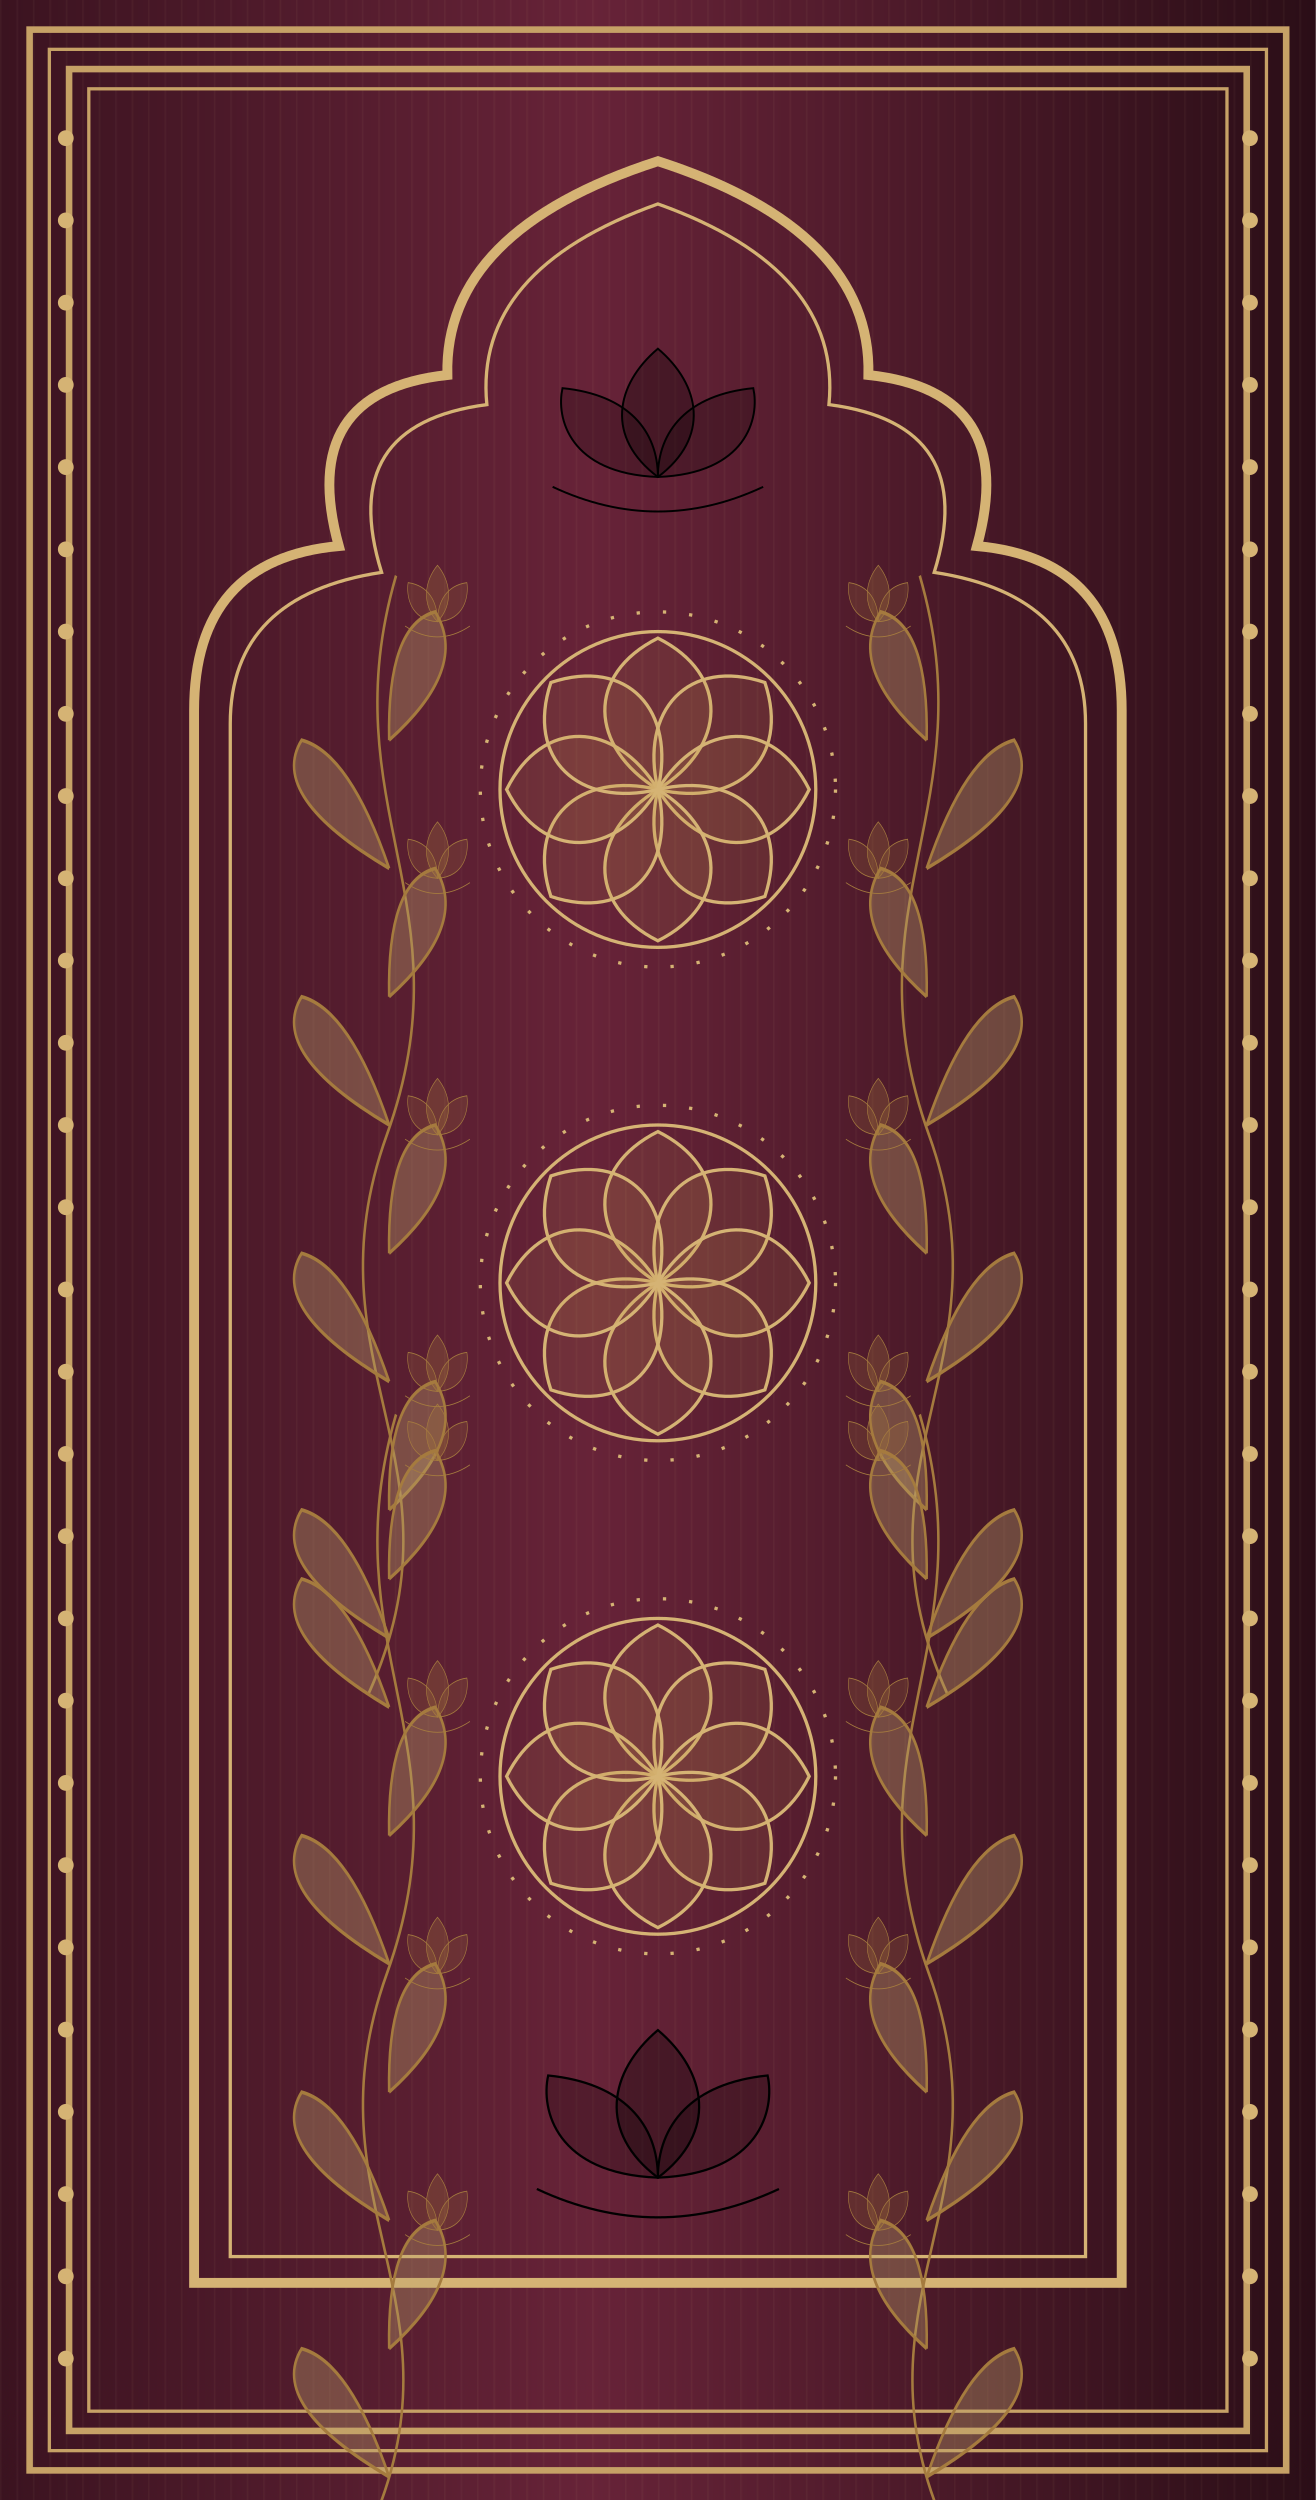
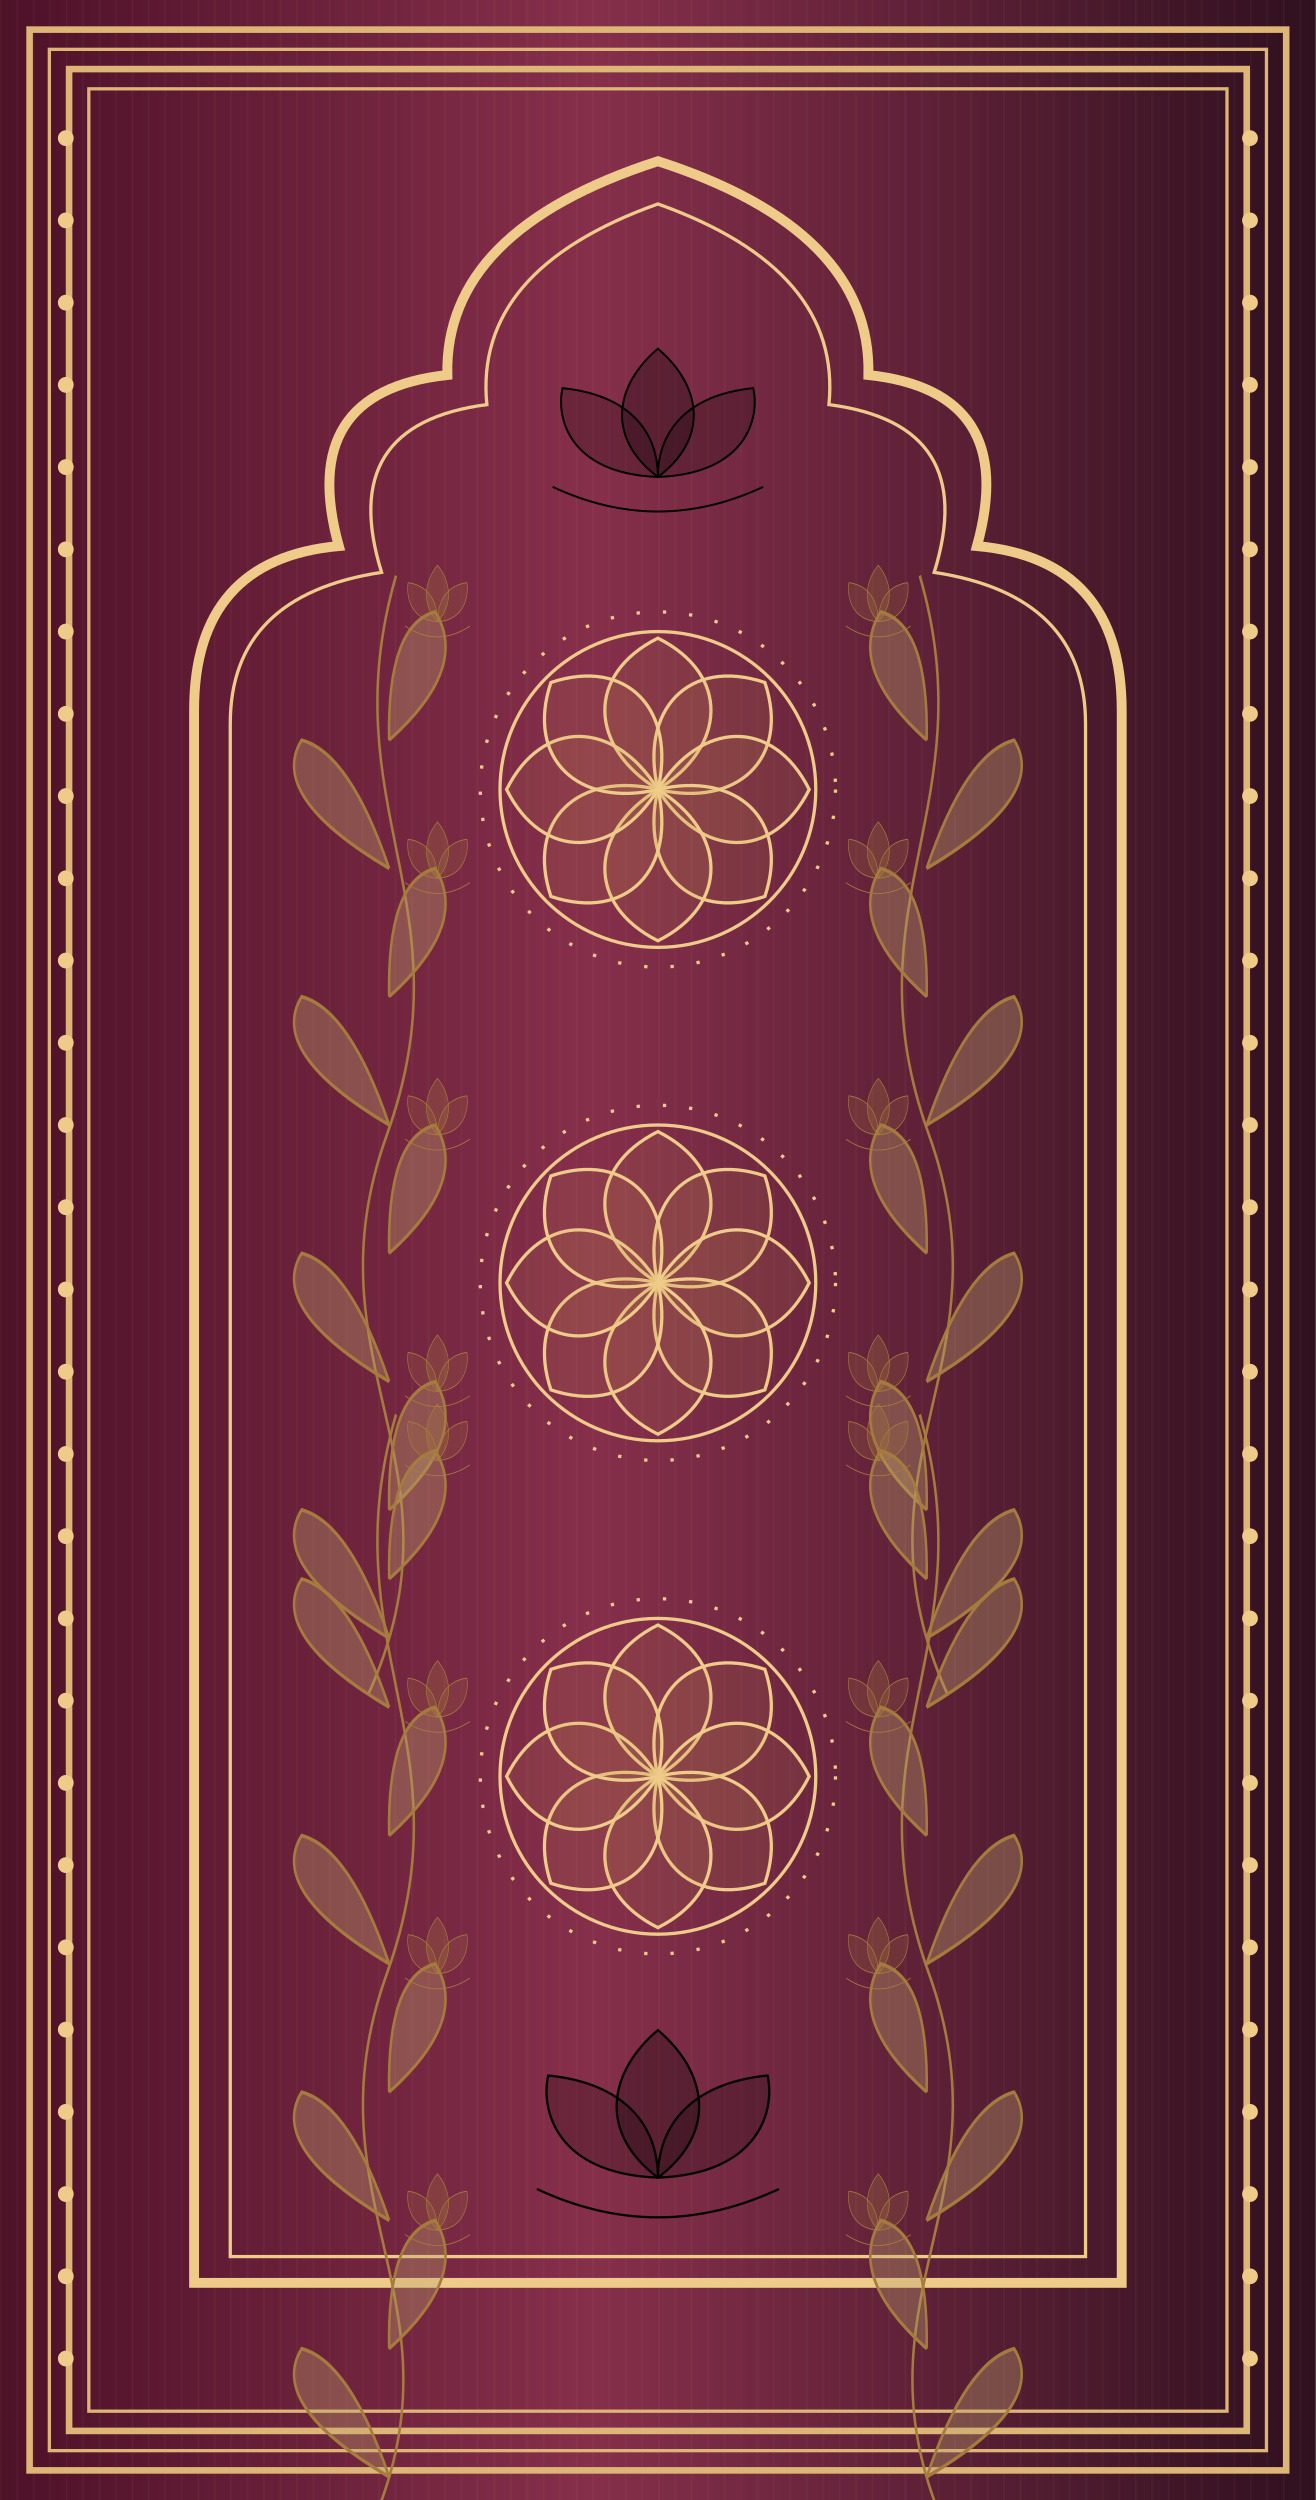
<svg xmlns="http://www.w3.org/2000/svg" viewBox="0 0 400 760" preserveAspectRatio="none">
  <defs>
    <linearGradient id="metal">
-       <stop stop-color="#3b1320" />
-       <stop offset=".45" stop-color="#672338" />
-       <stop offset="1" stop-color="#2b0e17" />
+       <stop stop-color="#4d1128" />
+       <stop offset=".45" stop-color="#862f4b" />
+       <stop offset="1" stop-color="#30101f" />
    </linearGradient>
    <pattern id="grain" width="5" height="5" patternUnits="userSpaceOnUse">
      <path d="M0 0v5" stroke="#efcb8a" opacity=".045" />
    </pattern>
  </defs>
  <rect width="400" height="760" fill="url(#metal)" />
  <rect width="400" height="760" fill="url(#grain)" />
-   <rect x="9" y="9" width="382" height="742" fill="none" stroke="#c6a166" stroke-width="2" />
-   <rect x="15" y="15" width="370" height="730" fill="none" stroke="#c6a166" stroke-width="1" />
-   <rect x="21" y="21" width="358" height="718" fill="none" stroke="#c6a166" stroke-width="2" />
-   <rect x="27" y="27" width="346" height="706" fill="none" stroke="#c6a166" stroke-width="1" />
-   <g color="#d5b374" fill="none" stroke="currentColor">
+   <rect x="9" y="9" width="382" height="742" fill="none" stroke="#ddb577" stroke-width="2" />
+   <rect x="15" y="15" width="370" height="730" fill="none" stroke="#ddb577" stroke-width="1" />
+   <rect x="21" y="21" width="358" height="718" fill="none" stroke="#ddb577" stroke-width="2" />
+   <rect x="27" y="27" width="346" height="706" fill="none" stroke="#ddb577" stroke-width="1" />
+   <g color="#efcb8a" fill="none" stroke="currentColor">
    <path d="M59 694V216Q59 170 103 166Q90 119 136 114Q135 70 200 49Q265 70 264 114Q310 119 297 166Q341 170 341 216V694Z" stroke-width="3" />
    <path d="M70 686V220Q70 181 116 174Q102 129 148 123Q144 82 200 62Q256 82 252 123Q298 129 284 174Q330 181 330 220V686Z" />
  </g>
  <g transform="translate(112 175) scale(0.7 1)" color="#a57b3e" fill="none" stroke="currentColor" stroke-width="1.1">
    <path d="M0 340C45 270-28 240 8 170S-17 70 12 0" />
    <path d="M9 50Q44 28 29 11Q8 15 9 50" fill="#bca56e" fill-opacity=".35" />
    <g transform="translate(30 14) scale(0.44)" fill="currentColor" stroke="currentColor" stroke-width=".6">
      <path d="M0 0C-16-12-13-28 0-39C13-28 16-12 0 0Z" fill-opacity=".28" />
      <path d="M0 0C-27-1-31-18-29-27C-9-25 0-14 0 0ZM0 0C27-1 31-18 29-27C9-25 0-14 0 0Z" fill-opacity=".2" />
      <path d="M-32 3Q0 18 32 3" fill="none" />
    </g>
    <path d="M9 89Q-44 67 -29 50Q-8 54 9 89" fill="#bca56e" fill-opacity=".35" />
    <path d="M9 128Q44 106 29 89Q8 93 9 128" fill="#bca56e" fill-opacity=".35" />
    <g transform="translate(30 92) scale(0.44)" fill="currentColor" stroke="currentColor" stroke-width=".6">
      <path d="M0 0C-16-12-13-28 0-39C13-28 16-12 0 0Z" fill-opacity=".28" />
      <path d="M0 0C-27-1-31-18-29-27C-9-25 0-14 0 0ZM0 0C27-1 31-18 29-27C9-25 0-14 0 0Z" fill-opacity=".2" />
      <path d="M-32 3Q0 18 32 3" fill="none" />
    </g>
    <path d="M9 167Q-44 145 -29 128Q-8 132 9 167" fill="#bca56e" fill-opacity=".35" />
    <path d="M9 206Q44 184 29 167Q8 171 9 206" fill="#bca56e" fill-opacity=".35" />
    <g transform="translate(30 170) scale(0.44)" fill="currentColor" stroke="currentColor" stroke-width=".6">
      <path d="M0 0C-16-12-13-28 0-39C13-28 16-12 0 0Z" fill-opacity=".28" />
      <path d="M0 0C-27-1-31-18-29-27C-9-25 0-14 0 0ZM0 0C27-1 31-18 29-27C9-25 0-14 0 0Z" fill-opacity=".2" />
      <path d="M-32 3Q0 18 32 3" fill="none" />
    </g>
    <path d="M9 245Q-44 223 -29 206Q-8 210 9 245" fill="#bca56e" fill-opacity=".35" />
    <path d="M9 284Q44 262 29 245Q8 249 9 284" fill="#bca56e" fill-opacity=".35" />
    <g transform="translate(30 248) scale(0.44)" fill="currentColor" stroke="currentColor" stroke-width=".6">
      <path d="M0 0C-16-12-13-28 0-39C13-28 16-12 0 0Z" fill-opacity=".28" />
      <path d="M0 0C-27-1-31-18-29-27C-9-25 0-14 0 0ZM0 0C27-1 31-18 29-27C9-25 0-14 0 0Z" fill-opacity=".2" />
      <path d="M-32 3Q0 18 32 3" fill="none" />
    </g>
    <path d="M9 323Q-44 301 -29 284Q-8 288 9 323" fill="#bca56e" fill-opacity=".35" />
  </g>
  <g transform="translate(288 175) scale(-0.7 1)" color="#a57b3e" fill="none" stroke="currentColor" stroke-width="1.1">
    <path d="M0 340C45 270-28 240 8 170S-17 70 12 0" />
    <path d="M9 50Q44 28 29 11Q8 15 9 50" fill="#bca56e" fill-opacity=".35" />
    <g transform="translate(30 14) scale(0.44)" fill="currentColor" stroke="currentColor" stroke-width=".6">
      <path d="M0 0C-16-12-13-28 0-39C13-28 16-12 0 0Z" fill-opacity=".28" />
      <path d="M0 0C-27-1-31-18-29-27C-9-25 0-14 0 0ZM0 0C27-1 31-18 29-27C9-25 0-14 0 0Z" fill-opacity=".2" />
      <path d="M-32 3Q0 18 32 3" fill="none" />
    </g>
    <path d="M9 89Q-44 67 -29 50Q-8 54 9 89" fill="#bca56e" fill-opacity=".35" />
    <path d="M9 128Q44 106 29 89Q8 93 9 128" fill="#bca56e" fill-opacity=".35" />
    <g transform="translate(30 92) scale(0.44)" fill="currentColor" stroke="currentColor" stroke-width=".6">
      <path d="M0 0C-16-12-13-28 0-39C13-28 16-12 0 0Z" fill-opacity=".28" />
      <path d="M0 0C-27-1-31-18-29-27C-9-25 0-14 0 0ZM0 0C27-1 31-18 29-27C9-25 0-14 0 0Z" fill-opacity=".2" />
      <path d="M-32 3Q0 18 32 3" fill="none" />
    </g>
    <path d="M9 167Q-44 145 -29 128Q-8 132 9 167" fill="#bca56e" fill-opacity=".35" />
    <path d="M9 206Q44 184 29 167Q8 171 9 206" fill="#bca56e" fill-opacity=".35" />
    <g transform="translate(30 170) scale(0.44)" fill="currentColor" stroke="currentColor" stroke-width=".6">
      <path d="M0 0C-16-12-13-28 0-39C13-28 16-12 0 0Z" fill-opacity=".28" />
      <path d="M0 0C-27-1-31-18-29-27C-9-25 0-14 0 0ZM0 0C27-1 31-18 29-27C9-25 0-14 0 0Z" fill-opacity=".2" />
      <path d="M-32 3Q0 18 32 3" fill="none" />
    </g>
    <path d="M9 245Q-44 223 -29 206Q-8 210 9 245" fill="#bca56e" fill-opacity=".35" />
    <path d="M9 284Q44 262 29 245Q8 249 9 284" fill="#bca56e" fill-opacity=".35" />
    <g transform="translate(30 248) scale(0.44)" fill="currentColor" stroke="currentColor" stroke-width=".6">
      <path d="M0 0C-16-12-13-28 0-39C13-28 16-12 0 0Z" fill-opacity=".28" />
      <path d="M0 0C-27-1-31-18-29-27C-9-25 0-14 0 0ZM0 0C27-1 31-18 29-27C9-25 0-14 0 0Z" fill-opacity=".2" />
      <path d="M-32 3Q0 18 32 3" fill="none" />
    </g>
    <path d="M9 323Q-44 301 -29 284Q-8 288 9 323" fill="#bca56e" fill-opacity=".35" />
  </g>
  <g transform="translate(112 430) scale(0.7 1)" color="#a57b3e" fill="none" stroke="currentColor" stroke-width="1.1">
    <path d="M0 340C45 270-28 240 8 170S-17 70 12 0" />
    <path d="M9 50Q44 28 29 11Q8 15 9 50" fill="#bca56e" fill-opacity=".35" />
    <g transform="translate(30 14) scale(0.44)" fill="currentColor" stroke="currentColor" stroke-width=".6">
      <path d="M0 0C-16-12-13-28 0-39C13-28 16-12 0 0Z" fill-opacity=".28" />
      <path d="M0 0C-27-1-31-18-29-27C-9-25 0-14 0 0ZM0 0C27-1 31-18 29-27C9-25 0-14 0 0Z" fill-opacity=".2" />
      <path d="M-32 3Q0 18 32 3" fill="none" />
    </g>
    <path d="M9 89Q-44 67 -29 50Q-8 54 9 89" fill="#bca56e" fill-opacity=".35" />
    <path d="M9 128Q44 106 29 89Q8 93 9 128" fill="#bca56e" fill-opacity=".35" />
    <g transform="translate(30 92) scale(0.44)" fill="currentColor" stroke="currentColor" stroke-width=".6">
      <path d="M0 0C-16-12-13-28 0-39C13-28 16-12 0 0Z" fill-opacity=".28" />
      <path d="M0 0C-27-1-31-18-29-27C-9-25 0-14 0 0ZM0 0C27-1 31-18 29-27C9-25 0-14 0 0Z" fill-opacity=".2" />
      <path d="M-32 3Q0 18 32 3" fill="none" />
    </g>
    <path d="M9 167Q-44 145 -29 128Q-8 132 9 167" fill="#bca56e" fill-opacity=".35" />
    <path d="M9 206Q44 184 29 167Q8 171 9 206" fill="#bca56e" fill-opacity=".35" />
    <g transform="translate(30 170) scale(0.44)" fill="currentColor" stroke="currentColor" stroke-width=".6">
      <path d="M0 0C-16-12-13-28 0-39C13-28 16-12 0 0Z" fill-opacity=".28" />
      <path d="M0 0C-27-1-31-18-29-27C-9-25 0-14 0 0ZM0 0C27-1 31-18 29-27C9-25 0-14 0 0Z" fill-opacity=".2" />
      <path d="M-32 3Q0 18 32 3" fill="none" />
    </g>
    <path d="M9 245Q-44 223 -29 206Q-8 210 9 245" fill="#bca56e" fill-opacity=".35" />
    <path d="M9 284Q44 262 29 245Q8 249 9 284" fill="#bca56e" fill-opacity=".35" />
    <g transform="translate(30 248) scale(0.44)" fill="currentColor" stroke="currentColor" stroke-width=".6">
      <path d="M0 0C-16-12-13-28 0-39C13-28 16-12 0 0Z" fill-opacity=".28" />
      <path d="M0 0C-27-1-31-18-29-27C-9-25 0-14 0 0ZM0 0C27-1 31-18 29-27C9-25 0-14 0 0Z" fill-opacity=".2" />
      <path d="M-32 3Q0 18 32 3" fill="none" />
    </g>
    <path d="M9 323Q-44 301 -29 284Q-8 288 9 323" fill="#bca56e" fill-opacity=".35" />
  </g>
  <g transform="translate(288 430) scale(-0.7 1)" color="#a57b3e" fill="none" stroke="currentColor" stroke-width="1.1">
    <path d="M0 340C45 270-28 240 8 170S-17 70 12 0" />
    <path d="M9 50Q44 28 29 11Q8 15 9 50" fill="#bca56e" fill-opacity=".35" />
    <g transform="translate(30 14) scale(0.44)" fill="currentColor" stroke="currentColor" stroke-width=".6">
      <path d="M0 0C-16-12-13-28 0-39C13-28 16-12 0 0Z" fill-opacity=".28" />
      <path d="M0 0C-27-1-31-18-29-27C-9-25 0-14 0 0ZM0 0C27-1 31-18 29-27C9-25 0-14 0 0Z" fill-opacity=".2" />
      <path d="M-32 3Q0 18 32 3" fill="none" />
    </g>
    <path d="M9 89Q-44 67 -29 50Q-8 54 9 89" fill="#bca56e" fill-opacity=".35" />
    <path d="M9 128Q44 106 29 89Q8 93 9 128" fill="#bca56e" fill-opacity=".35" />
    <g transform="translate(30 92) scale(0.44)" fill="currentColor" stroke="currentColor" stroke-width=".6">
      <path d="M0 0C-16-12-13-28 0-39C13-28 16-12 0 0Z" fill-opacity=".28" />
      <path d="M0 0C-27-1-31-18-29-27C-9-25 0-14 0 0ZM0 0C27-1 31-18 29-27C9-25 0-14 0 0Z" fill-opacity=".2" />
      <path d="M-32 3Q0 18 32 3" fill="none" />
    </g>
    <path d="M9 167Q-44 145 -29 128Q-8 132 9 167" fill="#bca56e" fill-opacity=".35" />
    <path d="M9 206Q44 184 29 167Q8 171 9 206" fill="#bca56e" fill-opacity=".35" />
    <g transform="translate(30 170) scale(0.44)" fill="currentColor" stroke="currentColor" stroke-width=".6">
      <path d="M0 0C-16-12-13-28 0-39C13-28 16-12 0 0Z" fill-opacity=".28" />
      <path d="M0 0C-27-1-31-18-29-27C-9-25 0-14 0 0ZM0 0C27-1 31-18 29-27C9-25 0-14 0 0Z" fill-opacity=".2" />
      <path d="M-32 3Q0 18 32 3" fill="none" />
    </g>
    <path d="M9 245Q-44 223 -29 206Q-8 210 9 245" fill="#bca56e" fill-opacity=".35" />
    <path d="M9 284Q44 262 29 245Q8 249 9 284" fill="#bca56e" fill-opacity=".35" />
    <g transform="translate(30 248) scale(0.44)" fill="currentColor" stroke="currentColor" stroke-width=".6">
      <path d="M0 0C-16-12-13-28 0-39C13-28 16-12 0 0Z" fill-opacity=".28" />
      <path d="M0 0C-27-1-31-18-29-27C-9-25 0-14 0 0ZM0 0C27-1 31-18 29-27C9-25 0-14 0 0Z" fill-opacity=".2" />
      <path d="M-32 3Q0 18 32 3" fill="none" />
    </g>
    <path d="M9 323Q-44 301 -29 284Q-8 288 9 323" fill="#bca56e" fill-opacity=".35" />
  </g>
-   <g transform="translate(200 240)" color="#d5b374" fill="none" stroke="currentColor">
+   <g transform="translate(200 240)" color="#efcb8a" fill="none" stroke="currentColor">
    <circle r="48" />
    <circle r="54" stroke-dasharray="1 7" />
    <path d="M0-46C22-35 21-13 0 0C-21-13-22-35 0-46Z" transform="rotate(0)" fill="#c49a52" fill-opacity=".12" />
    <path d="M0-46C22-35 21-13 0 0C-21-13-22-35 0-46Z" transform="rotate(45)" fill="#c49a52" fill-opacity=".12" />
    <path d="M0-46C22-35 21-13 0 0C-21-13-22-35 0-46Z" transform="rotate(90)" fill="#c49a52" fill-opacity=".12" />
    <path d="M0-46C22-35 21-13 0 0C-21-13-22-35 0-46Z" transform="rotate(135)" fill="#c49a52" fill-opacity=".12" />
    <path d="M0-46C22-35 21-13 0 0C-21-13-22-35 0-46Z" transform="rotate(180)" fill="#c49a52" fill-opacity=".12" />
    <path d="M0-46C22-35 21-13 0 0C-21-13-22-35 0-46Z" transform="rotate(225)" fill="#c49a52" fill-opacity=".12" />
    <path d="M0-46C22-35 21-13 0 0C-21-13-22-35 0-46Z" transform="rotate(270)" fill="#c49a52" fill-opacity=".12" />
    <path d="M0-46C22-35 21-13 0 0C-21-13-22-35 0-46Z" transform="rotate(315)" fill="#c49a52" fill-opacity=".12" />
  </g>
-   <g transform="translate(200 390)" color="#d5b374" fill="none" stroke="currentColor">
+   <g transform="translate(200 390)" color="#efcb8a" fill="none" stroke="currentColor">
    <circle r="48" />
    <circle r="54" stroke-dasharray="1 7" />
    <path d="M0-46C22-35 21-13 0 0C-21-13-22-35 0-46Z" transform="rotate(0)" fill="#c49a52" fill-opacity=".12" />
    <path d="M0-46C22-35 21-13 0 0C-21-13-22-35 0-46Z" transform="rotate(45)" fill="#c49a52" fill-opacity=".12" />
    <path d="M0-46C22-35 21-13 0 0C-21-13-22-35 0-46Z" transform="rotate(90)" fill="#c49a52" fill-opacity=".12" />
    <path d="M0-46C22-35 21-13 0 0C-21-13-22-35 0-46Z" transform="rotate(135)" fill="#c49a52" fill-opacity=".12" />
    <path d="M0-46C22-35 21-13 0 0C-21-13-22-35 0-46Z" transform="rotate(180)" fill="#c49a52" fill-opacity=".12" />
    <path d="M0-46C22-35 21-13 0 0C-21-13-22-35 0-46Z" transform="rotate(225)" fill="#c49a52" fill-opacity=".12" />
    <path d="M0-46C22-35 21-13 0 0C-21-13-22-35 0-46Z" transform="rotate(270)" fill="#c49a52" fill-opacity=".12" />
    <path d="M0-46C22-35 21-13 0 0C-21-13-22-35 0-46Z" transform="rotate(315)" fill="#c49a52" fill-opacity=".12" />
  </g>
-   <g transform="translate(200 540)" color="#d5b374" fill="none" stroke="currentColor">
+   <g transform="translate(200 540)" color="#efcb8a" fill="none" stroke="currentColor">
    <circle r="48" />
    <circle r="54" stroke-dasharray="1 7" />
    <path d="M0-46C22-35 21-13 0 0C-21-13-22-35 0-46Z" transform="rotate(0)" fill="#c49a52" fill-opacity=".12" />
    <path d="M0-46C22-35 21-13 0 0C-21-13-22-35 0-46Z" transform="rotate(45)" fill="#c49a52" fill-opacity=".12" />
    <path d="M0-46C22-35 21-13 0 0C-21-13-22-35 0-46Z" transform="rotate(90)" fill="#c49a52" fill-opacity=".12" />
    <path d="M0-46C22-35 21-13 0 0C-21-13-22-35 0-46Z" transform="rotate(135)" fill="#c49a52" fill-opacity=".12" />
    <path d="M0-46C22-35 21-13 0 0C-21-13-22-35 0-46Z" transform="rotate(180)" fill="#c49a52" fill-opacity=".12" />
    <path d="M0-46C22-35 21-13 0 0C-21-13-22-35 0-46Z" transform="rotate(225)" fill="#c49a52" fill-opacity=".12" />
    <path d="M0-46C22-35 21-13 0 0C-21-13-22-35 0-46Z" transform="rotate(270)" fill="#c49a52" fill-opacity=".12" />
    <path d="M0-46C22-35 21-13 0 0C-21-13-22-35 0-46Z" transform="rotate(315)" fill="#c49a52" fill-opacity=".12" />
  </g>
  <g transform="translate(200 145) scale(1)" fill="currentColor" stroke="currentColor" stroke-width=".6">
    <path d="M0 0C-16-12-13-28 0-39C13-28 16-12 0 0Z" fill-opacity=".28" />
    <path d="M0 0C-27-1-31-18-29-27C-9-25 0-14 0 0ZM0 0C27-1 31-18 29-27C9-25 0-14 0 0Z" fill-opacity=".2" />
    <path d="M-32 3Q0 18 32 3" fill="none" />
  </g>
  <g transform="translate(200 662) scale(1.15)" fill="currentColor" stroke="currentColor" stroke-width=".6">
    <path d="M0 0C-16-12-13-28 0-39C13-28 16-12 0 0Z" fill-opacity=".28" />
    <path d="M0 0C-27-1-31-18-29-27C-9-25 0-14 0 0ZM0 0C27-1 31-18 29-27C9-25 0-14 0 0Z" fill-opacity=".2" />
    <path d="M-32 3Q0 18 32 3" fill="none" />
  </g>
-   <circle cx="20" cy="42" r="2.4" fill="#d5b374" />
-   <circle cx="20" cy="67" r="2.4" fill="#d5b374" />
-   <circle cx="20" cy="92" r="2.4" fill="#d5b374" />
-   <circle cx="20" cy="117" r="2.4" fill="#d5b374" />
-   <circle cx="20" cy="142" r="2.4" fill="#d5b374" />
-   <circle cx="20" cy="167" r="2.4" fill="#d5b374" />
-   <circle cx="20" cy="192" r="2.4" fill="#d5b374" />
-   <circle cx="20" cy="217" r="2.4" fill="#d5b374" />
-   <circle cx="20" cy="242" r="2.4" fill="#d5b374" />
-   <circle cx="20" cy="267" r="2.4" fill="#d5b374" />
-   <circle cx="20" cy="292" r="2.4" fill="#d5b374" />
-   <circle cx="20" cy="317" r="2.4" fill="#d5b374" />
-   <circle cx="20" cy="342" r="2.4" fill="#d5b374" />
-   <circle cx="20" cy="367" r="2.4" fill="#d5b374" />
-   <circle cx="20" cy="392" r="2.4" fill="#d5b374" />
-   <circle cx="20" cy="417" r="2.4" fill="#d5b374" />
-   <circle cx="20" cy="442" r="2.4" fill="#d5b374" />
-   <circle cx="20" cy="467" r="2.4" fill="#d5b374" />
-   <circle cx="20" cy="492" r="2.4" fill="#d5b374" />
-   <circle cx="20" cy="517" r="2.4" fill="#d5b374" />
-   <circle cx="20" cy="542" r="2.4" fill="#d5b374" />
-   <circle cx="20" cy="567" r="2.4" fill="#d5b374" />
-   <circle cx="20" cy="592" r="2.4" fill="#d5b374" />
-   <circle cx="20" cy="617" r="2.4" fill="#d5b374" />
-   <circle cx="20" cy="642" r="2.4" fill="#d5b374" />
-   <circle cx="20" cy="667" r="2.4" fill="#d5b374" />
-   <circle cx="20" cy="692" r="2.4" fill="#d5b374" />
-   <circle cx="20" cy="717" r="2.4" fill="#d5b374" />
-   <circle cx="380" cy="42" r="2.4" fill="#d5b374" />
-   <circle cx="380" cy="67" r="2.4" fill="#d5b374" />
-   <circle cx="380" cy="92" r="2.4" fill="#d5b374" />
-   <circle cx="380" cy="117" r="2.4" fill="#d5b374" />
-   <circle cx="380" cy="142" r="2.4" fill="#d5b374" />
-   <circle cx="380" cy="167" r="2.4" fill="#d5b374" />
-   <circle cx="380" cy="192" r="2.4" fill="#d5b374" />
-   <circle cx="380" cy="217" r="2.4" fill="#d5b374" />
-   <circle cx="380" cy="242" r="2.4" fill="#d5b374" />
-   <circle cx="380" cy="267" r="2.4" fill="#d5b374" />
-   <circle cx="380" cy="292" r="2.4" fill="#d5b374" />
-   <circle cx="380" cy="317" r="2.4" fill="#d5b374" />
-   <circle cx="380" cy="342" r="2.4" fill="#d5b374" />
-   <circle cx="380" cy="367" r="2.4" fill="#d5b374" />
-   <circle cx="380" cy="392" r="2.4" fill="#d5b374" />
-   <circle cx="380" cy="417" r="2.4" fill="#d5b374" />
-   <circle cx="380" cy="442" r="2.4" fill="#d5b374" />
-   <circle cx="380" cy="467" r="2.4" fill="#d5b374" />
-   <circle cx="380" cy="492" r="2.4" fill="#d5b374" />
-   <circle cx="380" cy="517" r="2.4" fill="#d5b374" />
-   <circle cx="380" cy="542" r="2.4" fill="#d5b374" />
-   <circle cx="380" cy="567" r="2.4" fill="#d5b374" />
-   <circle cx="380" cy="592" r="2.4" fill="#d5b374" />
-   <circle cx="380" cy="617" r="2.4" fill="#d5b374" />
-   <circle cx="380" cy="642" r="2.4" fill="#d5b374" />
-   <circle cx="380" cy="667" r="2.4" fill="#d5b374" />
-   <circle cx="380" cy="692" r="2.4" fill="#d5b374" />
-   <circle cx="380" cy="717" r="2.4" fill="#d5b374" />
+   <circle cx="20" cy="42" r="2.4" fill="#efcb8a" />
+   <circle cx="20" cy="67" r="2.4" fill="#efcb8a" />
+   <circle cx="20" cy="92" r="2.4" fill="#efcb8a" />
+   <circle cx="20" cy="117" r="2.4" fill="#efcb8a" />
+   <circle cx="20" cy="142" r="2.4" fill="#efcb8a" />
+   <circle cx="20" cy="167" r="2.4" fill="#efcb8a" />
+   <circle cx="20" cy="192" r="2.4" fill="#efcb8a" />
+   <circle cx="20" cy="217" r="2.4" fill="#efcb8a" />
+   <circle cx="20" cy="242" r="2.4" fill="#efcb8a" />
+   <circle cx="20" cy="267" r="2.4" fill="#efcb8a" />
+   <circle cx="20" cy="292" r="2.4" fill="#efcb8a" />
+   <circle cx="20" cy="317" r="2.4" fill="#efcb8a" />
+   <circle cx="20" cy="342" r="2.4" fill="#efcb8a" />
+   <circle cx="20" cy="367" r="2.4" fill="#efcb8a" />
+   <circle cx="20" cy="392" r="2.4" fill="#efcb8a" />
+   <circle cx="20" cy="417" r="2.4" fill="#efcb8a" />
+   <circle cx="20" cy="442" r="2.4" fill="#efcb8a" />
+   <circle cx="20" cy="467" r="2.4" fill="#efcb8a" />
+   <circle cx="20" cy="492" r="2.4" fill="#efcb8a" />
+   <circle cx="20" cy="517" r="2.4" fill="#efcb8a" />
+   <circle cx="20" cy="542" r="2.4" fill="#efcb8a" />
+   <circle cx="20" cy="567" r="2.4" fill="#efcb8a" />
+   <circle cx="20" cy="592" r="2.4" fill="#efcb8a" />
+   <circle cx="20" cy="617" r="2.4" fill="#efcb8a" />
+   <circle cx="20" cy="642" r="2.4" fill="#efcb8a" />
+   <circle cx="20" cy="667" r="2.4" fill="#efcb8a" />
+   <circle cx="20" cy="692" r="2.4" fill="#efcb8a" />
+   <circle cx="20" cy="717" r="2.4" fill="#efcb8a" />
+   <circle cx="380" cy="42" r="2.4" fill="#efcb8a" />
+   <circle cx="380" cy="67" r="2.4" fill="#efcb8a" />
+   <circle cx="380" cy="92" r="2.4" fill="#efcb8a" />
+   <circle cx="380" cy="117" r="2.4" fill="#efcb8a" />
+   <circle cx="380" cy="142" r="2.4" fill="#efcb8a" />
+   <circle cx="380" cy="167" r="2.4" fill="#efcb8a" />
+   <circle cx="380" cy="192" r="2.4" fill="#efcb8a" />
+   <circle cx="380" cy="217" r="2.4" fill="#efcb8a" />
+   <circle cx="380" cy="242" r="2.4" fill="#efcb8a" />
+   <circle cx="380" cy="267" r="2.4" fill="#efcb8a" />
+   <circle cx="380" cy="292" r="2.4" fill="#efcb8a" />
+   <circle cx="380" cy="317" r="2.4" fill="#efcb8a" />
+   <circle cx="380" cy="342" r="2.4" fill="#efcb8a" />
+   <circle cx="380" cy="367" r="2.4" fill="#efcb8a" />
+   <circle cx="380" cy="392" r="2.4" fill="#efcb8a" />
+   <circle cx="380" cy="417" r="2.4" fill="#efcb8a" />
+   <circle cx="380" cy="442" r="2.4" fill="#efcb8a" />
+   <circle cx="380" cy="467" r="2.4" fill="#efcb8a" />
+   <circle cx="380" cy="492" r="2.4" fill="#efcb8a" />
+   <circle cx="380" cy="517" r="2.4" fill="#efcb8a" />
+   <circle cx="380" cy="542" r="2.4" fill="#efcb8a" />
+   <circle cx="380" cy="567" r="2.4" fill="#efcb8a" />
+   <circle cx="380" cy="592" r="2.4" fill="#efcb8a" />
+   <circle cx="380" cy="617" r="2.4" fill="#efcb8a" />
+   <circle cx="380" cy="642" r="2.4" fill="#efcb8a" />
+   <circle cx="380" cy="667" r="2.4" fill="#efcb8a" />
+   <circle cx="380" cy="692" r="2.4" fill="#efcb8a" />
+   <circle cx="380" cy="717" r="2.4" fill="#efcb8a" />
</svg>
